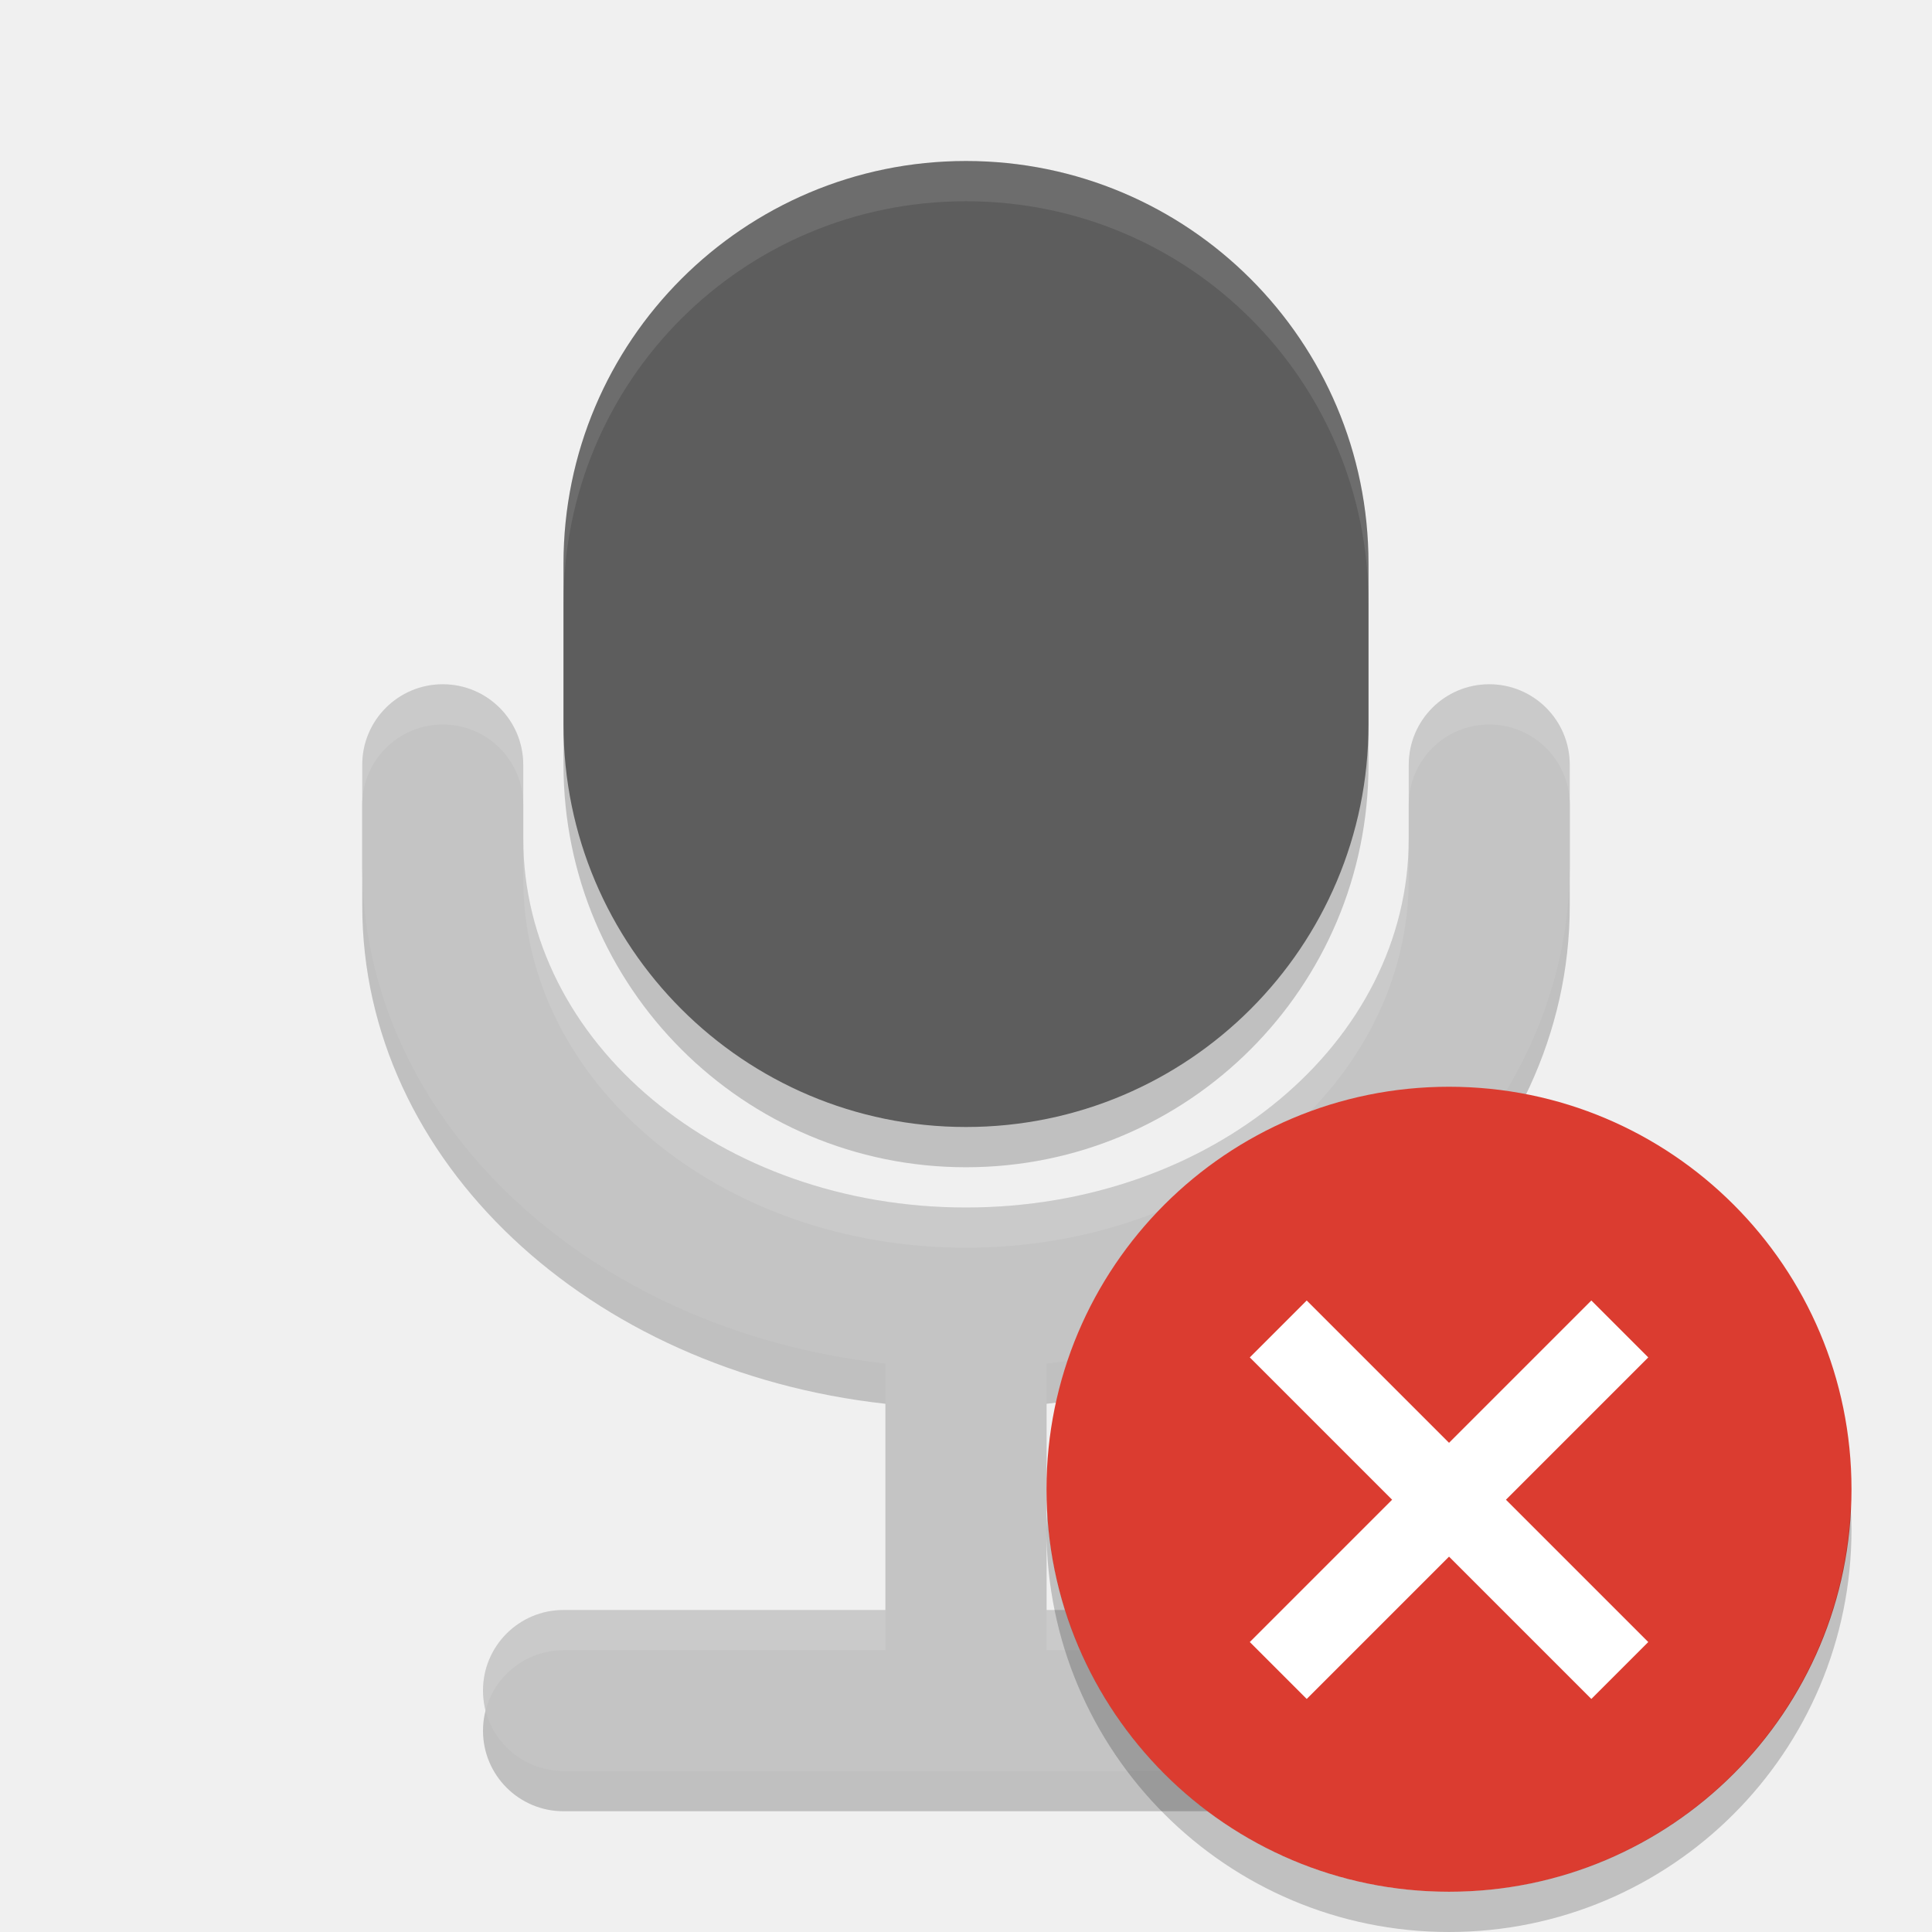
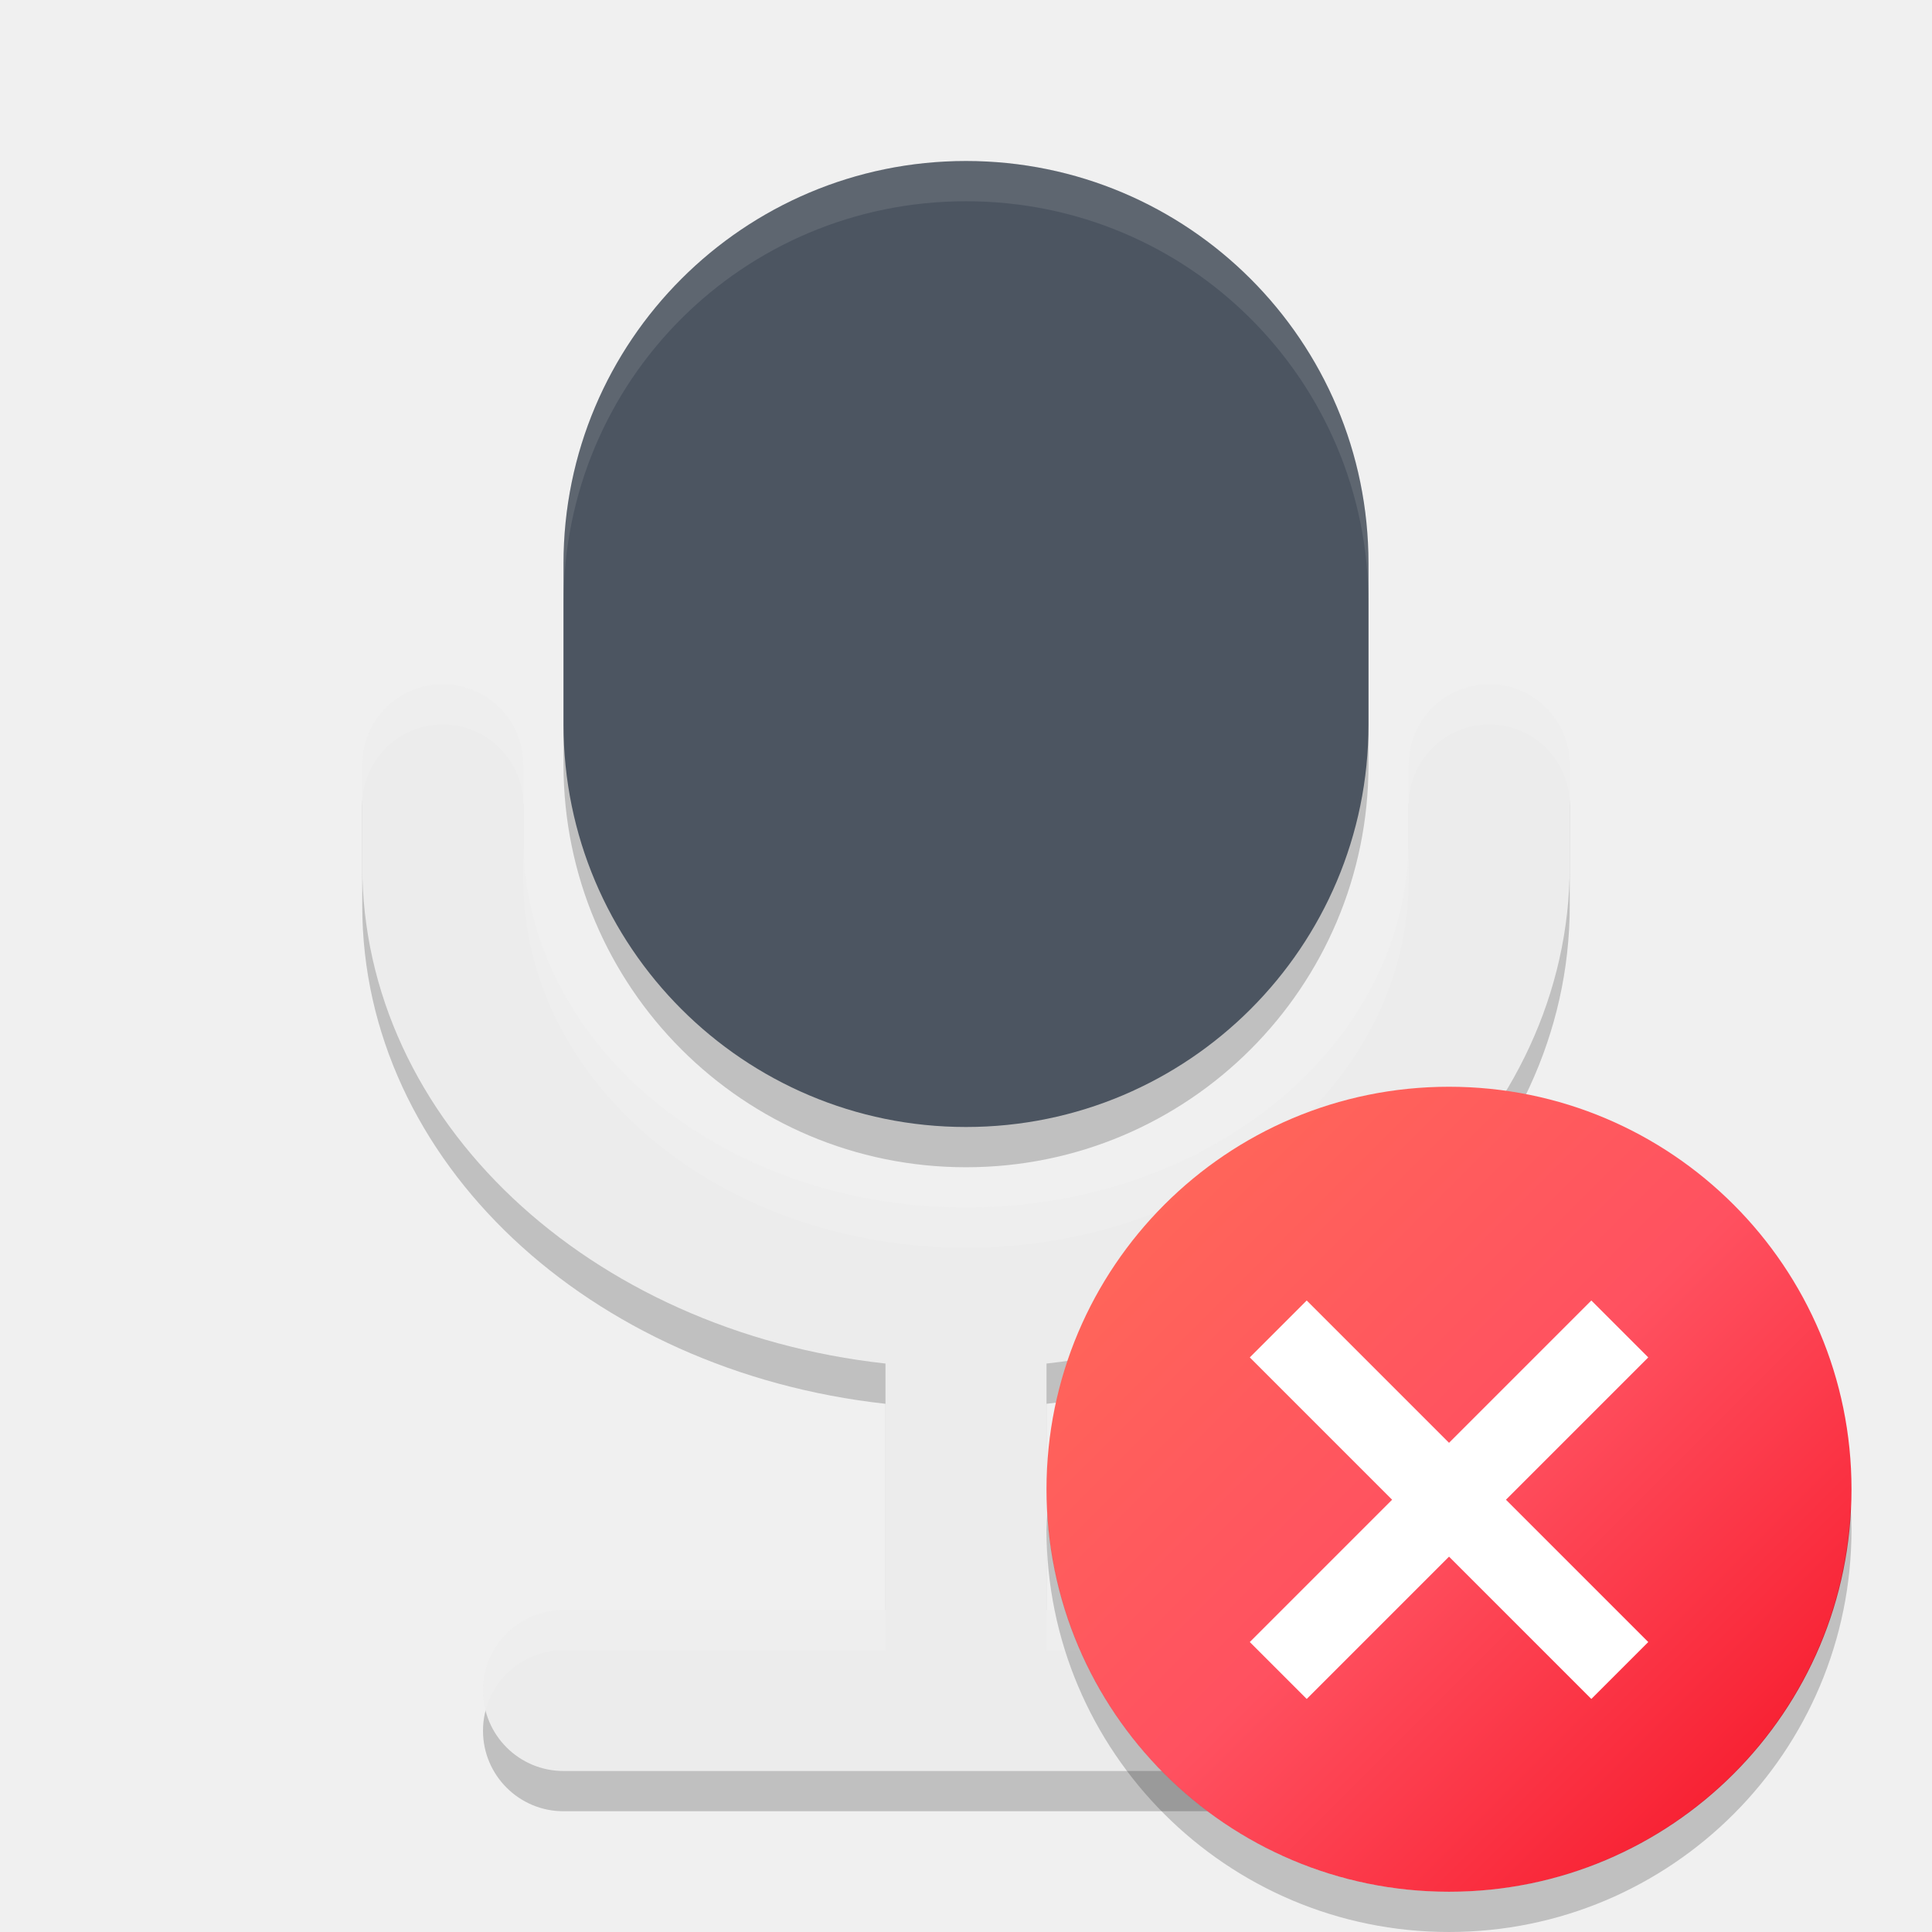
- <svg xmlns="http://www.w3.org/2000/svg" width="48" height="48" version="1">
-   <rect width="24" height="20" x="-29" y="-34" rx="10" ry="10" transform="matrix(0,-1,-1,0,0,0)" style="opacity:0.2" />
-   <path d="m 11,18 a 2,2 0 0 0 -2,2 l 0,2.5 c 0,6.358 5.645,11.565 13,12.377 L 22,41 14,41 a 2,2 0 0 0 -2,2 2,2 0 0 0 2,2 l 20,0 a 2,2 0 0 0 2,-2 2,2 0 0 0 -2,-2 l -8,0 0,-6.123 C 33.355,34.065 39,28.858 39,22.5 L 39,20 a 2,2 0 0 0 -2,-2 2,2 0 0 0 -2,2 l 0,1.834 C 35,26.912 30.094,31 24,31 17.906,31 13,26.912 13,21.834 L 13,20 a 2,2 0 0 0 -2,-2 z" style="opacity:0.2" />
-   <path style="fill:#c4c4c4" d="M 11 17 A 2 2 0 0 0 9 19 L 9 21.5 C 9 27.858 14.645 33.065 22 33.877 L 22 40 L 14 40 A 2 2 0 0 0 12 42 A 2 2 0 0 0 14 44 L 34 44 A 2 2 0 0 0 36 42 A 2 2 0 0 0 34 40 L 26 40 L 26 33.877 C 33.355 33.065 39 27.858 39 21.5 L 39 19 A 2 2 0 0 0 37 17 A 2 2 0 0 0 35 19 L 35 20.834 C 35 25.912 30.094 30 24 30 C 17.906 30 13 25.912 13 20.834 L 13 19 A 2 2 0 0 0 11 17 z" />
-   <rect width="24" height="20" x="-28" y="-34" rx="10" ry="10" transform="matrix(0,-1,-1,0,0,0)" style="fill:#5d5d5d" />
-   <path style="fill:#ffffff;opacity:0.1" d="M 11 17 A 2 2 0 0 0 9 19 L 9 20 A 2 2 0 0 1 11 18 A 2 2 0 0 1 13 20 L 13 19 A 2 2 0 0 0 11 17 z M 37 17 A 2 2 0 0 0 35 19 L 35 20 A 2 2 0 0 1 37 18 A 2 2 0 0 1 39 20 L 39 19 A 2 2 0 0 0 37 17 z M 13 20.834 L 13 21.834 C 13 26.912 17.906 31 24 31 C 30.094 31 35 26.912 35 21.834 L 35 20.834 C 35 25.912 30.094 30 24 30 C 17.906 30 13 25.912 13 20.834 z M 14 40 A 2 2 0 0 0 12 42 A 2 2 0 0 0 12.064 42.496 A 2 2 0 0 1 14 41 L 22 41 L 22 40 L 14 40 z M 26 40 L 26 41 L 34 41 A 2 2 0 0 1 35.936 42.504 A 2 2 0 0 0 36 42 A 2 2 0 0 0 34 40 L 26 40 z" />
-   <path style="fill:#ffffff;opacity:0.1" d="M 24 4 C 18.46 4 14 8.46 14 14 L 14 15 C 14 9.46 18.46 5 24 5 C 29.54 5 34 9.46 34 15 L 34 14 C 34 8.46 29.54 4 24 4 z" />
-   <circle cx="36" cy="37" r="10" style="fill:#db3c30" />
-   <path d="M 45.979,37.414 A 10,10 0 0 1 36,47 10,10 0 0 1 26.021,37.586 10,10 0 0 0 26,38 10,10 0 0 0 36,48 10,10 0 0 0 46,38 10,10 0 0 0 45.979,37.414 Z" style="opacity:0.2" />
-   <g transform="matrix(0.70711,-0.70711,0.70711,0.70711,-13.497,35.846)" style="fill:#ffffff">
+ <svg xmlns="http://www.w3.org/2000/svg" width="48" height="48" version="1.1">
+   <defs>
+     <style id="current-color-scheme" type="text/css">
+    .ColorScheme-Text { color: #ececec; } .ColorScheme-Highlight { color: #1AD6AB; }
+   </style>
+     <linearGradient id="arrongin" x1="0" x2="0" y1="0" y2="1">
+       <stop id="stop3" offset="0%" stop-color="#dd9b44" />
+       <stop id="stop5" offset="100%" stop-color="#ad6c16" />
+     </linearGradient>
+     <linearGradient id="aurora" x1="0" x2="0" y1="0" y2="1">
+       <stop id="stop8" offset="0%" stop-color="#09D4DF" />
+       <stop id="stop10" offset="100%" stop-color="#9269F4" />
+     </linearGradient>
+     <linearGradient id="cyberblue" x1="0" x2="0" y1="0" y2="1">
+       <stop id="stop13" offset="0%" stop-color="#07B3FF" />
+       <stop id="stop15" offset="100%" stop-color="#007DE8" />
+     </linearGradient>
+     <linearGradient id="cyberneon" x1="0" x2="0" y1="0" y2="1">
+       <stop id="stop18" offset="0%" stop-color="#0abdc6" />
+       <stop id="stop20" offset="100%" stop-color="#ea00d9" />
+     </linearGradient>
+     <linearGradient id="cyberorange" x1="0%" x2="0%" y1="0%" y2="100%">
+       <stop offset="0%" style="stop-color: #FF9757; stop-opacity: 1" />
+       <stop offset="50%" style="stop-color: #FF6E51; stop-opacity: 1" />
+       <stop offset="100%" style="stop-color: #F5350F; stop-opacity: 1" />
+     </linearGradient>
+     <linearGradient id="fitdance" x1="0" x2="0" y1="0" y2="1">
+       <stop id="stop23" offset="0%" stop-color="#1AD6AB" />
+       <stop id="stop25" offset="100%" stop-color="#329DB6" />
+     </linearGradient>
+     <linearGradient id="lemon" x1="0%" x2="0%" y1="0%" y2="100%">
+       <stop offset="0.1" stop-color="#6DDB0A" />
+       <stop offset="0.2" stop-color="#61D915" />
+       <stop offset="0.3" stop-color="#55D620" />
+       <stop offset="0.4" stop-color="#49D42B" />
+       <stop offset="0.5" stop-color="#3CD235" />
+       <stop offset="0.6" stop-color="#30CF40" />
+       <stop offset="0.7" stop-color="#24CD4B" />
+       <stop offset="0.8" stop-color="#18CA56" />
+       <stop offset="0.9" stop-color="#0CC861" />
+       <stop offset="1.0" stop-color="#00C66B" />
+     </linearGradient>
+     <linearGradient id="purplecarbon" x1="0%" x2="0%" y1="0%" y2="100%">
+       <stop offset="1e-07" stop-color="#EC57FF" />
+       <stop offset="0.5" stop-color="#C551FF" />
+       <stop offset="1" stop-color="#A90FF5" />
+     </linearGradient>
+     <linearGradient id="oomox" x1="0" x2="0" y1="0" y2="1">
+       <stop id="stop28" offset="0%" stop-color="#efefe7" />
+       <stop id="stop30" offset="100%" stop-color="#8f8f8b" />
+     </linearGradient>
+     <linearGradient id="rainblue" x1="0" x2="0" y1="0" y2="1">
+       <stop id="stop33" offset="0%" stop-color="#00F260" />
+       <stop id="stop35" offset="100%" stop-color="#0575E6" />
+     </linearGradient>
+     <linearGradient id="redcarbon" x1="0" x2="1" y1="0" y2="1">
+       <stop id="stop38" offset="0%" stop-color="#FF6D57" />
+       <stop id="stop40" offset="50%" stop-color="#FF5160" />
+       <stop id="stop42" offset="100%" stop-color="#F50F22" />
+     </linearGradient>
+     <linearGradient id="sunrise" x1="0" x2="0" y1="0" y2="1">
+       <stop id="stop45" offset="0%" stop-color="#FF8501" />
+       <stop id="stop47" offset="100%" stop-color="#FFCB01" />
+     </linearGradient>
+     <linearGradient id="telinkrin" x1="0" x2="0" y1="0" y2="1">
+       <stop id="stop50" offset="0%" stop-color="#b2ced6" />
+       <stop id="stop52" offset="100%" stop-color="#6da5b7" />
+     </linearGradient>
+     <linearGradient id="60spsycho" x1="0" x2="0" y1="0" y2="1">
+       <stop id="stop55" offset="0%" stop-color="#df5940" />
+       <stop id="stop57" offset="25%" stop-color="#d8d15f" />
+       <stop id="stop59" offset="50%" stop-color="#e9882a" />
+       <stop id="stop61" offset="100%" stop-color="#279362" />
+     </linearGradient>
+     <linearGradient id="90ssummer" x1="0" x2="0" y1="0" y2="1">
+       <stop id="stop64" offset="0%" stop-color="#f618c7" />
+       <stop id="stop66" offset="20%" stop-color="#94ffab" />
+       <stop id="stop68" offset="50%" stop-color="#fbfd54" />
+       <stop id="stop70" offset="100%" stop-color="#0f83ae" />
+     </linearGradient>
+     <linearGradient id="pause" x1="0" x2="0" y1="0" y2="1" gradientTransform="matrix(4,0,0,12,14,5.734)" gradientUnits="userSpaceOnUse">
+       <stop id="stop73" offset="0%" stop-color="#f06" />
+       <stop id="stop75" offset="100%" stop-color="#dc1499" />
+     </linearGradient>
+     <linearGradient id="squircle" x1="0" x2="0" y1="0" y2="1" gradientTransform="matrix(24,0,0,22.401,0,0.533)" gradientUnits="userSpaceOnUse">
+       <stop id="stop78" offset="0%" stop-color="#4c5561" />
+       <stop id="stop80" offset="100%" stop-color="#2e3842" />
+     </linearGradient>
+   </defs>
+   <rect opacity="0.2" width="24" height="20" x="-29" y="-34" rx="10" ry="10" transform="matrix(0,-1,-1,0,0,0)" />
+   <path opacity="0.2" d="m 11,18 a 2,2 0 0 0 -2,2 l 0,2.5 c 0,6.358 5.645,11.565 13,12.377 L 22,41 14,41 a 2,2 0 0 0 -2,2 2,2 0 0 0 2,2 l 20,0 a 2,2 0 0 0 2,-2 2,2 0 0 0 -2,-2 l -8,0 0,-6.123 C 33.355,34.065 39,28.858 39,22.5 L 39,20 a 2,2 0 0 0 -2,-2 2,2 0 0 0 -2,2 l 0,1.834 C 35,26.912 30.094,31 24,31 17.906,31 13,26.912 13,21.834 L 13,20 a 2,2 0 0 0 -2,-2 z" />
+   <path fill="currentColor" class="ColorScheme-Text" d="M 11 17 A 2 2 0 0 0 9 19 L 9 21.5 C 9 27.858 14.645 33.065 22 33.877 L 22 40 L 14 40 A 2 2 0 0 0 12 42 A 2 2 0 0 0 14 44 L 34 44 A 2 2 0 0 0 36 42 A 2 2 0 0 0 34 40 L 26 40 L 26 33.877 C 33.355 33.065 39 27.858 39 21.5 L 39 19 A 2 2 0 0 0 37 17 A 2 2 0 0 0 35 19 L 35 20.834 C 35 25.912 30.094 30 24 30 C 17.906 30 13 25.912 13 20.834 L 13 19 A 2 2 0 0 0 11 17 z" />
+   <rect fill="url(#squircle)" width="24" height="20" x="-28" y="-34" rx="10" ry="10" transform="matrix(0,-1,-1,0,0,0)" />
+   <path fill="#ffffff" opacity="0.1" d="M 11 17 A 2 2 0 0 0 9 19 L 9 20 A 2 2 0 0 1 11 18 A 2 2 0 0 1 13 20 L 13 19 A 2 2 0 0 0 11 17 z M 37 17 A 2 2 0 0 0 35 19 L 35 20 A 2 2 0 0 1 37 18 A 2 2 0 0 1 39 20 L 39 19 A 2 2 0 0 0 37 17 z M 13 20.834 L 13 21.834 C 13 26.912 17.906 31 24 31 C 30.094 31 35 26.912 35 21.834 L 35 20.834 C 35 25.912 30.094 30 24 30 C 17.906 30 13 25.912 13 20.834 z M 14 40 A 2 2 0 0 0 12 42 A 2 2 0 0 0 12.064 42.496 A 2 2 0 0 1 14 41 L 22 41 L 22 40 L 14 40 z M 26 40 L 26 41 L 34 41 A 2 2 0 0 1 35.936 42.504 A 2 2 0 0 0 36 42 A 2 2 0 0 0 34 40 L 26 40 z" />
+   <path fill="#ffffff" opacity="0.1" d="M 24 4 C 18.46 4 14 8.46 14 14 L 14 15 C 14 9.46 18.46 5 24 5 C 29.54 5 34 9.46 34 15 L 34 14 C 34 8.46 29.54 4 24 4 z" />
+   <circle fill="url(#redcarbon)" cx="36" cy="37" r="10" />
+   <path opacity="0.2" d="M 45.979,37.414 A 10,10 0 0 1 36,47 10,10 0 0 1 26.021,37.586 10,10 0 0 0 26,38 10,10 0 0 0 36,48 10,10 0 0 0 46,38 10,10 0 0 0 45.979,37.414 Z" />
+   <g fill="#fff" transform="matrix(0.70711,-0.70711,0.70711,0.70711,-13.497,35.846)">
    <rect width="12" height="2" x="28" y="35" />
    <rect width="12" height="2" x="-42" y="33" transform="matrix(0,-1,1,0,0,0)" />
  </g>
</svg>
